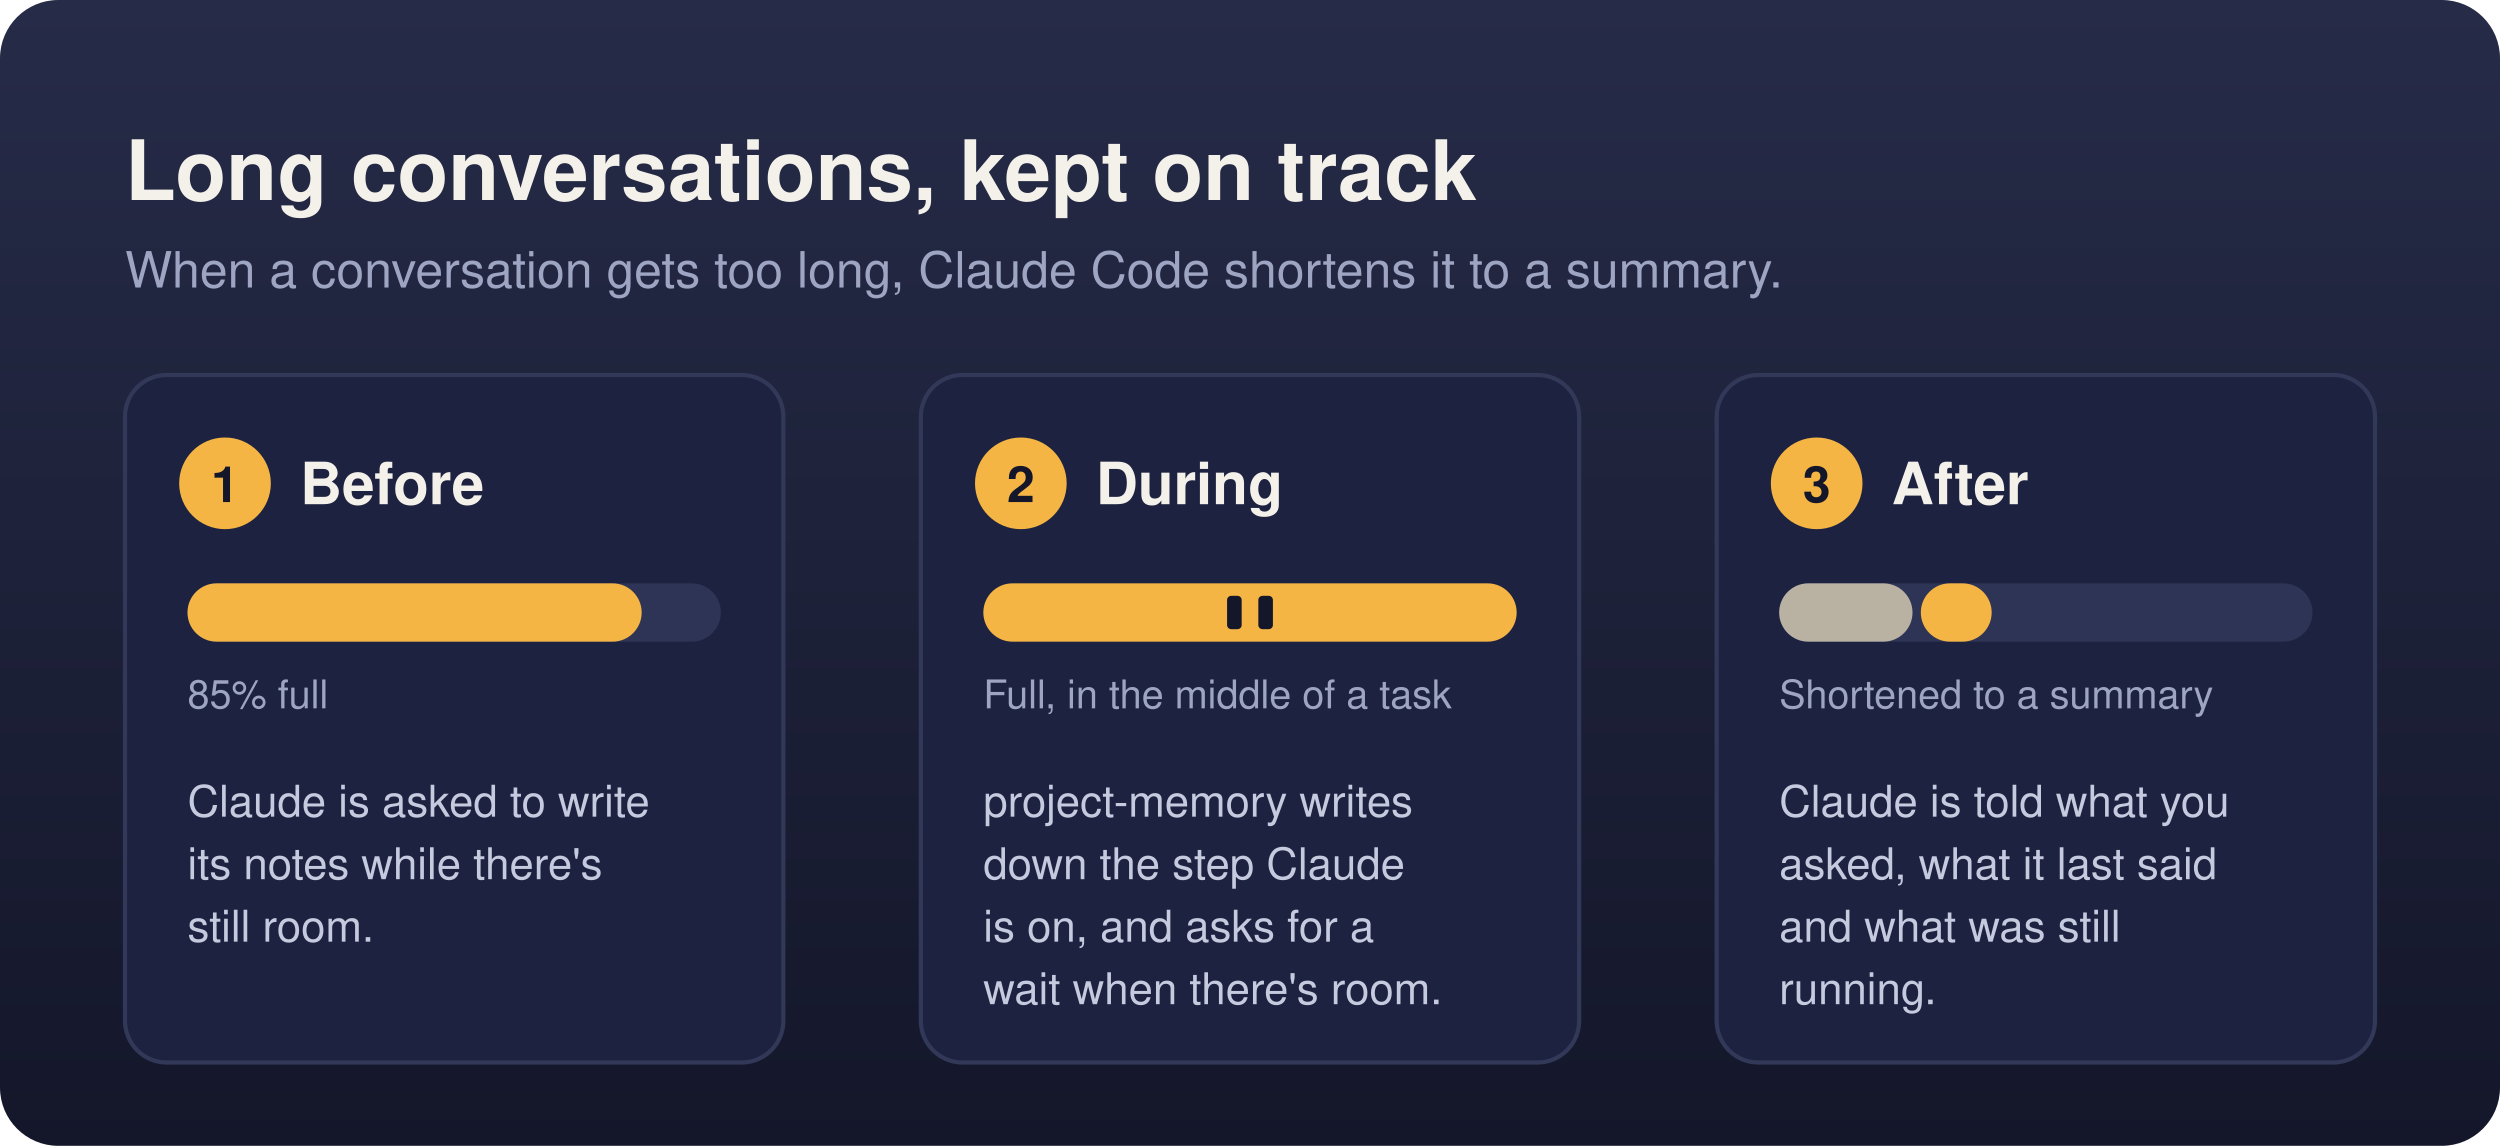
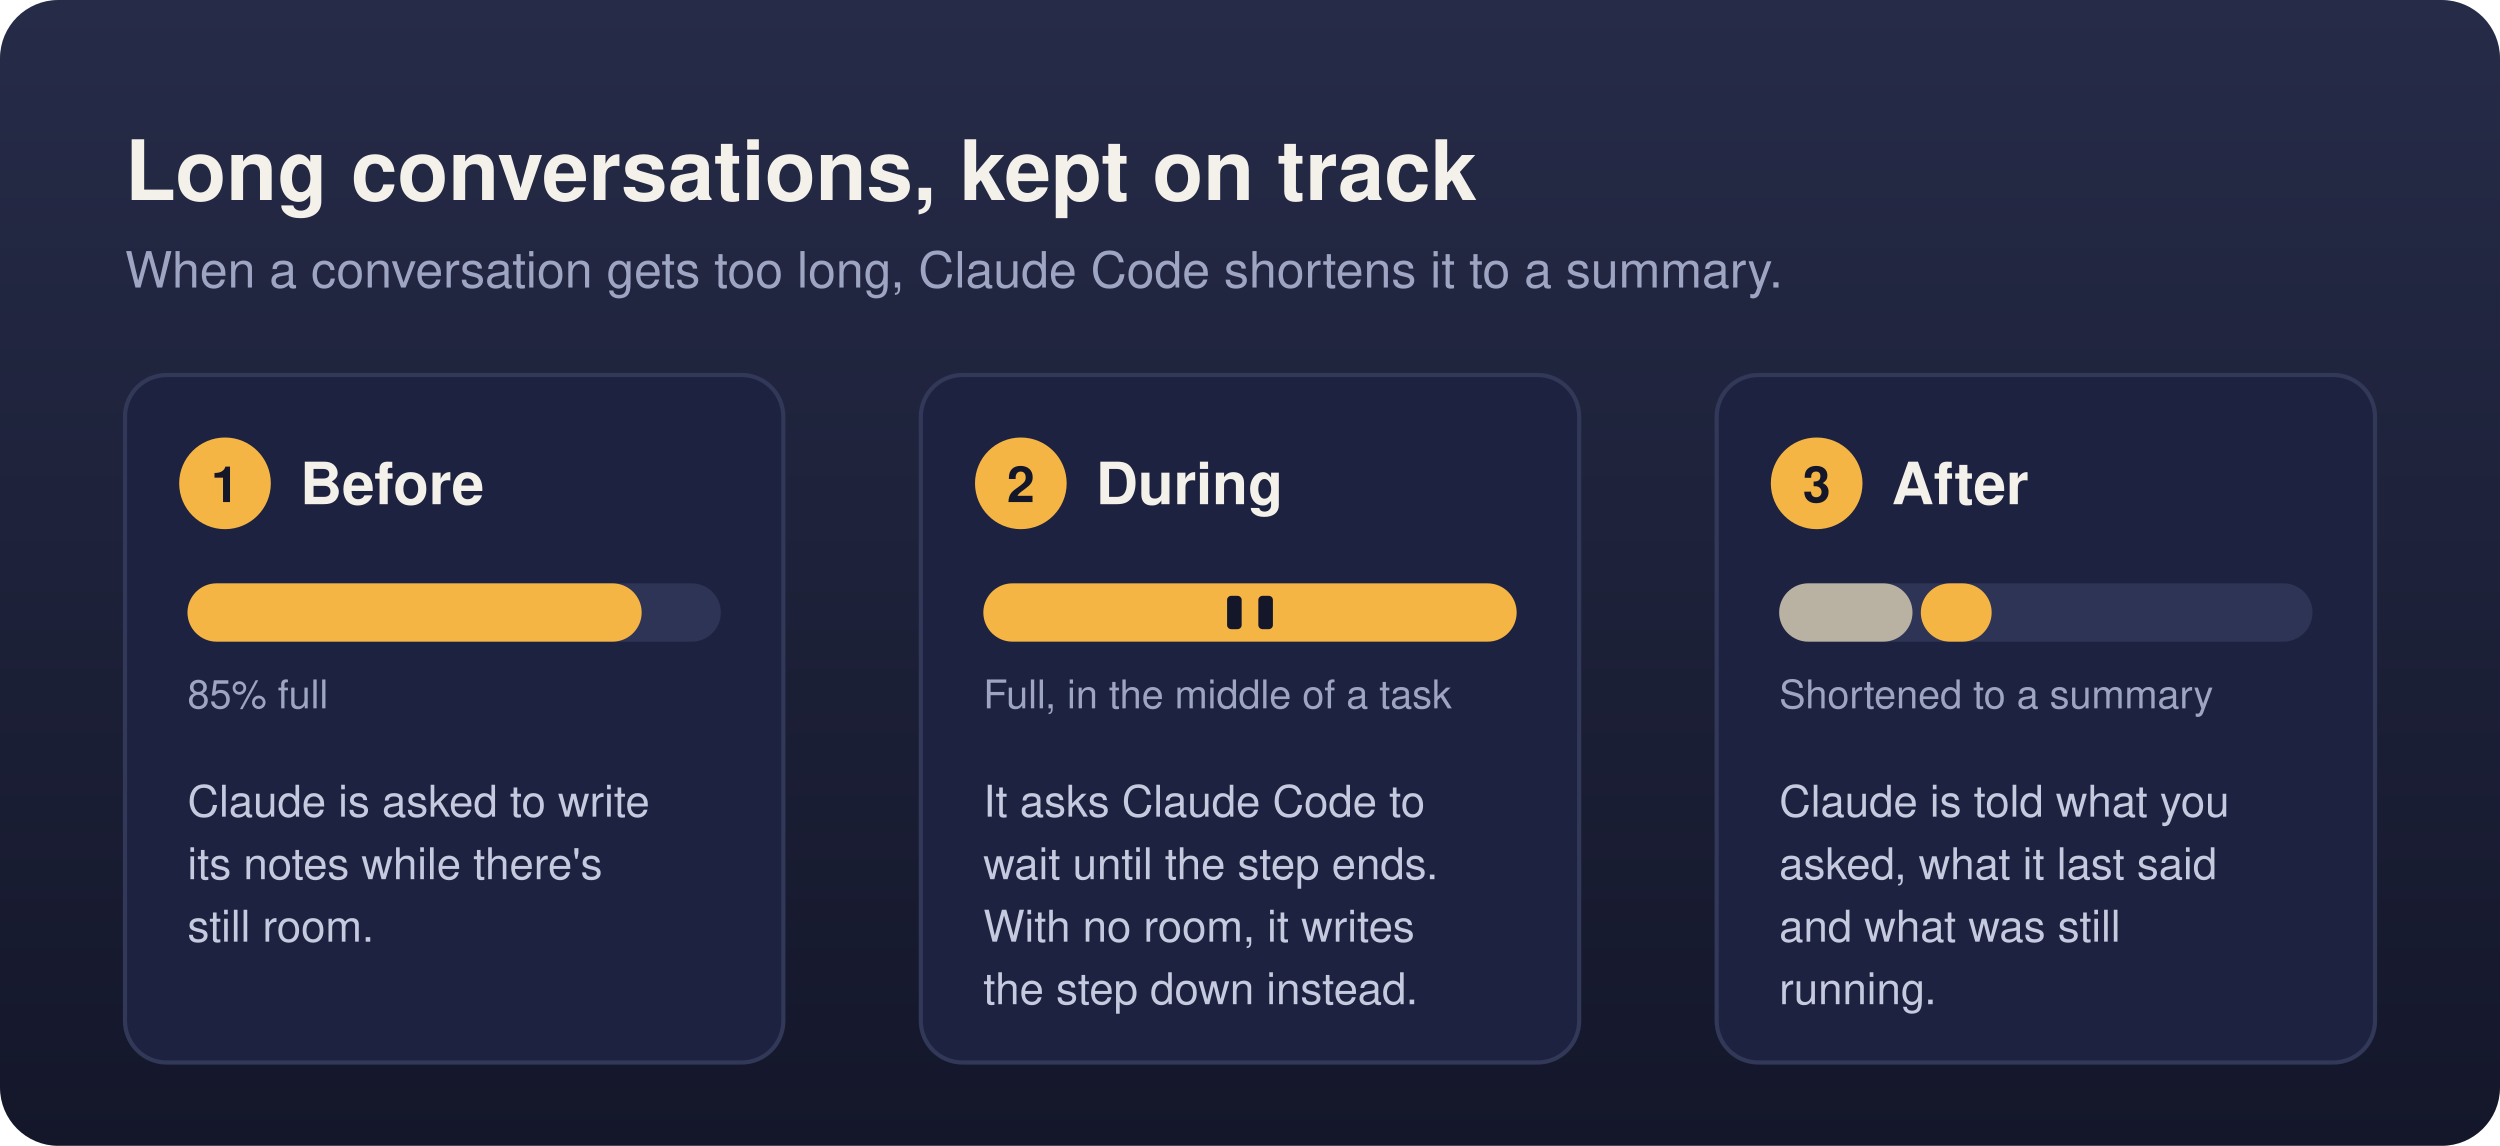
<svg xmlns="http://www.w3.org/2000/svg" viewBox="0 0 1200 550" width="1200" height="550" font-family="-apple-system, BlinkMacSystemFont, 'Segoe UI', Helvetica, Arial, sans-serif">
  <defs>
    <linearGradient id="bg" x1="0" y1="0" x2="0" y2="1">
      <stop offset="0" stop-color="#262B48" />
      <stop offset="1" stop-color="#14172A" />
    </linearGradient>
  </defs>
  <rect width="1200" height="550" rx="28" fill="url(#bg)" />
  <text x="60" y="96" font-size="40" font-weight="700" fill="#F4F1EA">Long conversations, kept on track</text>
  <text x="60" y="138" font-size="24" fill="#9EA5C2">When a conversation gets too long, Claude Code shortens it to a summary.</text>
  <rect x="60" y="180" width="316" height="330" rx="20" fill="#1D2240" stroke="#323858" stroke-width="2" />
  <circle cx="108" cy="232" r="22" fill="#F5B544" />
  <text x="108" y="241" font-size="24" font-weight="700" fill="#14172A" text-anchor="middle">1</text>
  <text x="144" y="242" font-size="28" font-weight="700" fill="#F4F1EA">Before</text>
  <rect x="90" y="280" width="256" height="28" rx="14" fill="#2E3456" />
  <rect x="90" y="280" width="218" height="28" rx="14" fill="#F5B544" />
  <text x="90" y="340" font-size="19" fill="#9EA5C2">85% full</text>
  <text font-size="21" fill="#C5CADF">
    <tspan x="90" y="392">Claude is asked to write</tspan>
    <tspan x="90" y="422">its notes while there's</tspan>
    <tspan x="90" y="452">still room.</tspan>
  </text>
  <rect x="442" y="180" width="316" height="330" rx="20" fill="#1D2240" stroke="#323858" stroke-width="2" />
  <circle cx="490" cy="232" r="22" fill="#F5B544" />
  <text x="490" y="241" font-size="24" font-weight="700" fill="#14172A" text-anchor="middle">2</text>
  <text x="526" y="242" font-size="28" font-weight="700" fill="#F4F1EA">During</text>
  <rect x="472" y="280" width="256" height="28" rx="14" fill="#F5B544" />
  <rect x="589" y="286" width="7" height="16" rx="2" fill="#14172A" />
  <rect x="604" y="286" width="7" height="16" rx="2" fill="#14172A" />
  <text x="472" y="340" font-size="19" fill="#9EA5C2">Full, in the middle of a task</text>
  <text font-size="21" fill="#C5CADF">
-     <tspan x="472" y="392">project-memory writes</tspan>
-     <tspan x="472" y="422">down the step Claude</tspan>
-     <tspan x="472" y="452">is on, and asks for a</tspan>
-     <tspan x="472" y="482">wait when there's room.</tspan>
+     <tspan x="472" y="392">It asks Claude Code to</tspan>
+     <tspan x="472" y="422">wait until the step ends.</tspan>
+     <tspan x="472" y="452">With no room, it writes</tspan>
+     <tspan x="472" y="482">the step down instead.</tspan>
  </text>
  <rect x="824" y="180" width="316" height="330" rx="20" fill="#1D2240" stroke="#323858" stroke-width="2" />
  <circle cx="872" cy="232" r="22" fill="#F5B544" />
  <text x="872" y="241" font-size="24" font-weight="700" fill="#14172A" text-anchor="middle">3</text>
  <text x="908" y="242" font-size="28" font-weight="700" fill="#F4F1EA">After</text>
  <rect x="854" y="280" width="256" height="28" rx="14" fill="#2E3456" />
  <rect x="854" y="280" width="64" height="28" rx="14" fill="#B9B2A3" />
  <rect x="922" y="280" width="34" height="28" rx="14" fill="#F5B544" />
  <text x="854" y="340" font-size="19" fill="#9EA5C2">Shortened to a summary</text>
  <text font-size="21" fill="#C5CADF">
    <tspan x="854" y="392">Claude is told what you</tspan>
    <tspan x="854" y="422">asked, what it last said</tspan>
    <tspan x="854" y="452">and what was still</tspan>
    <tspan x="854" y="482">running.</tspan>
  </text>
</svg>
